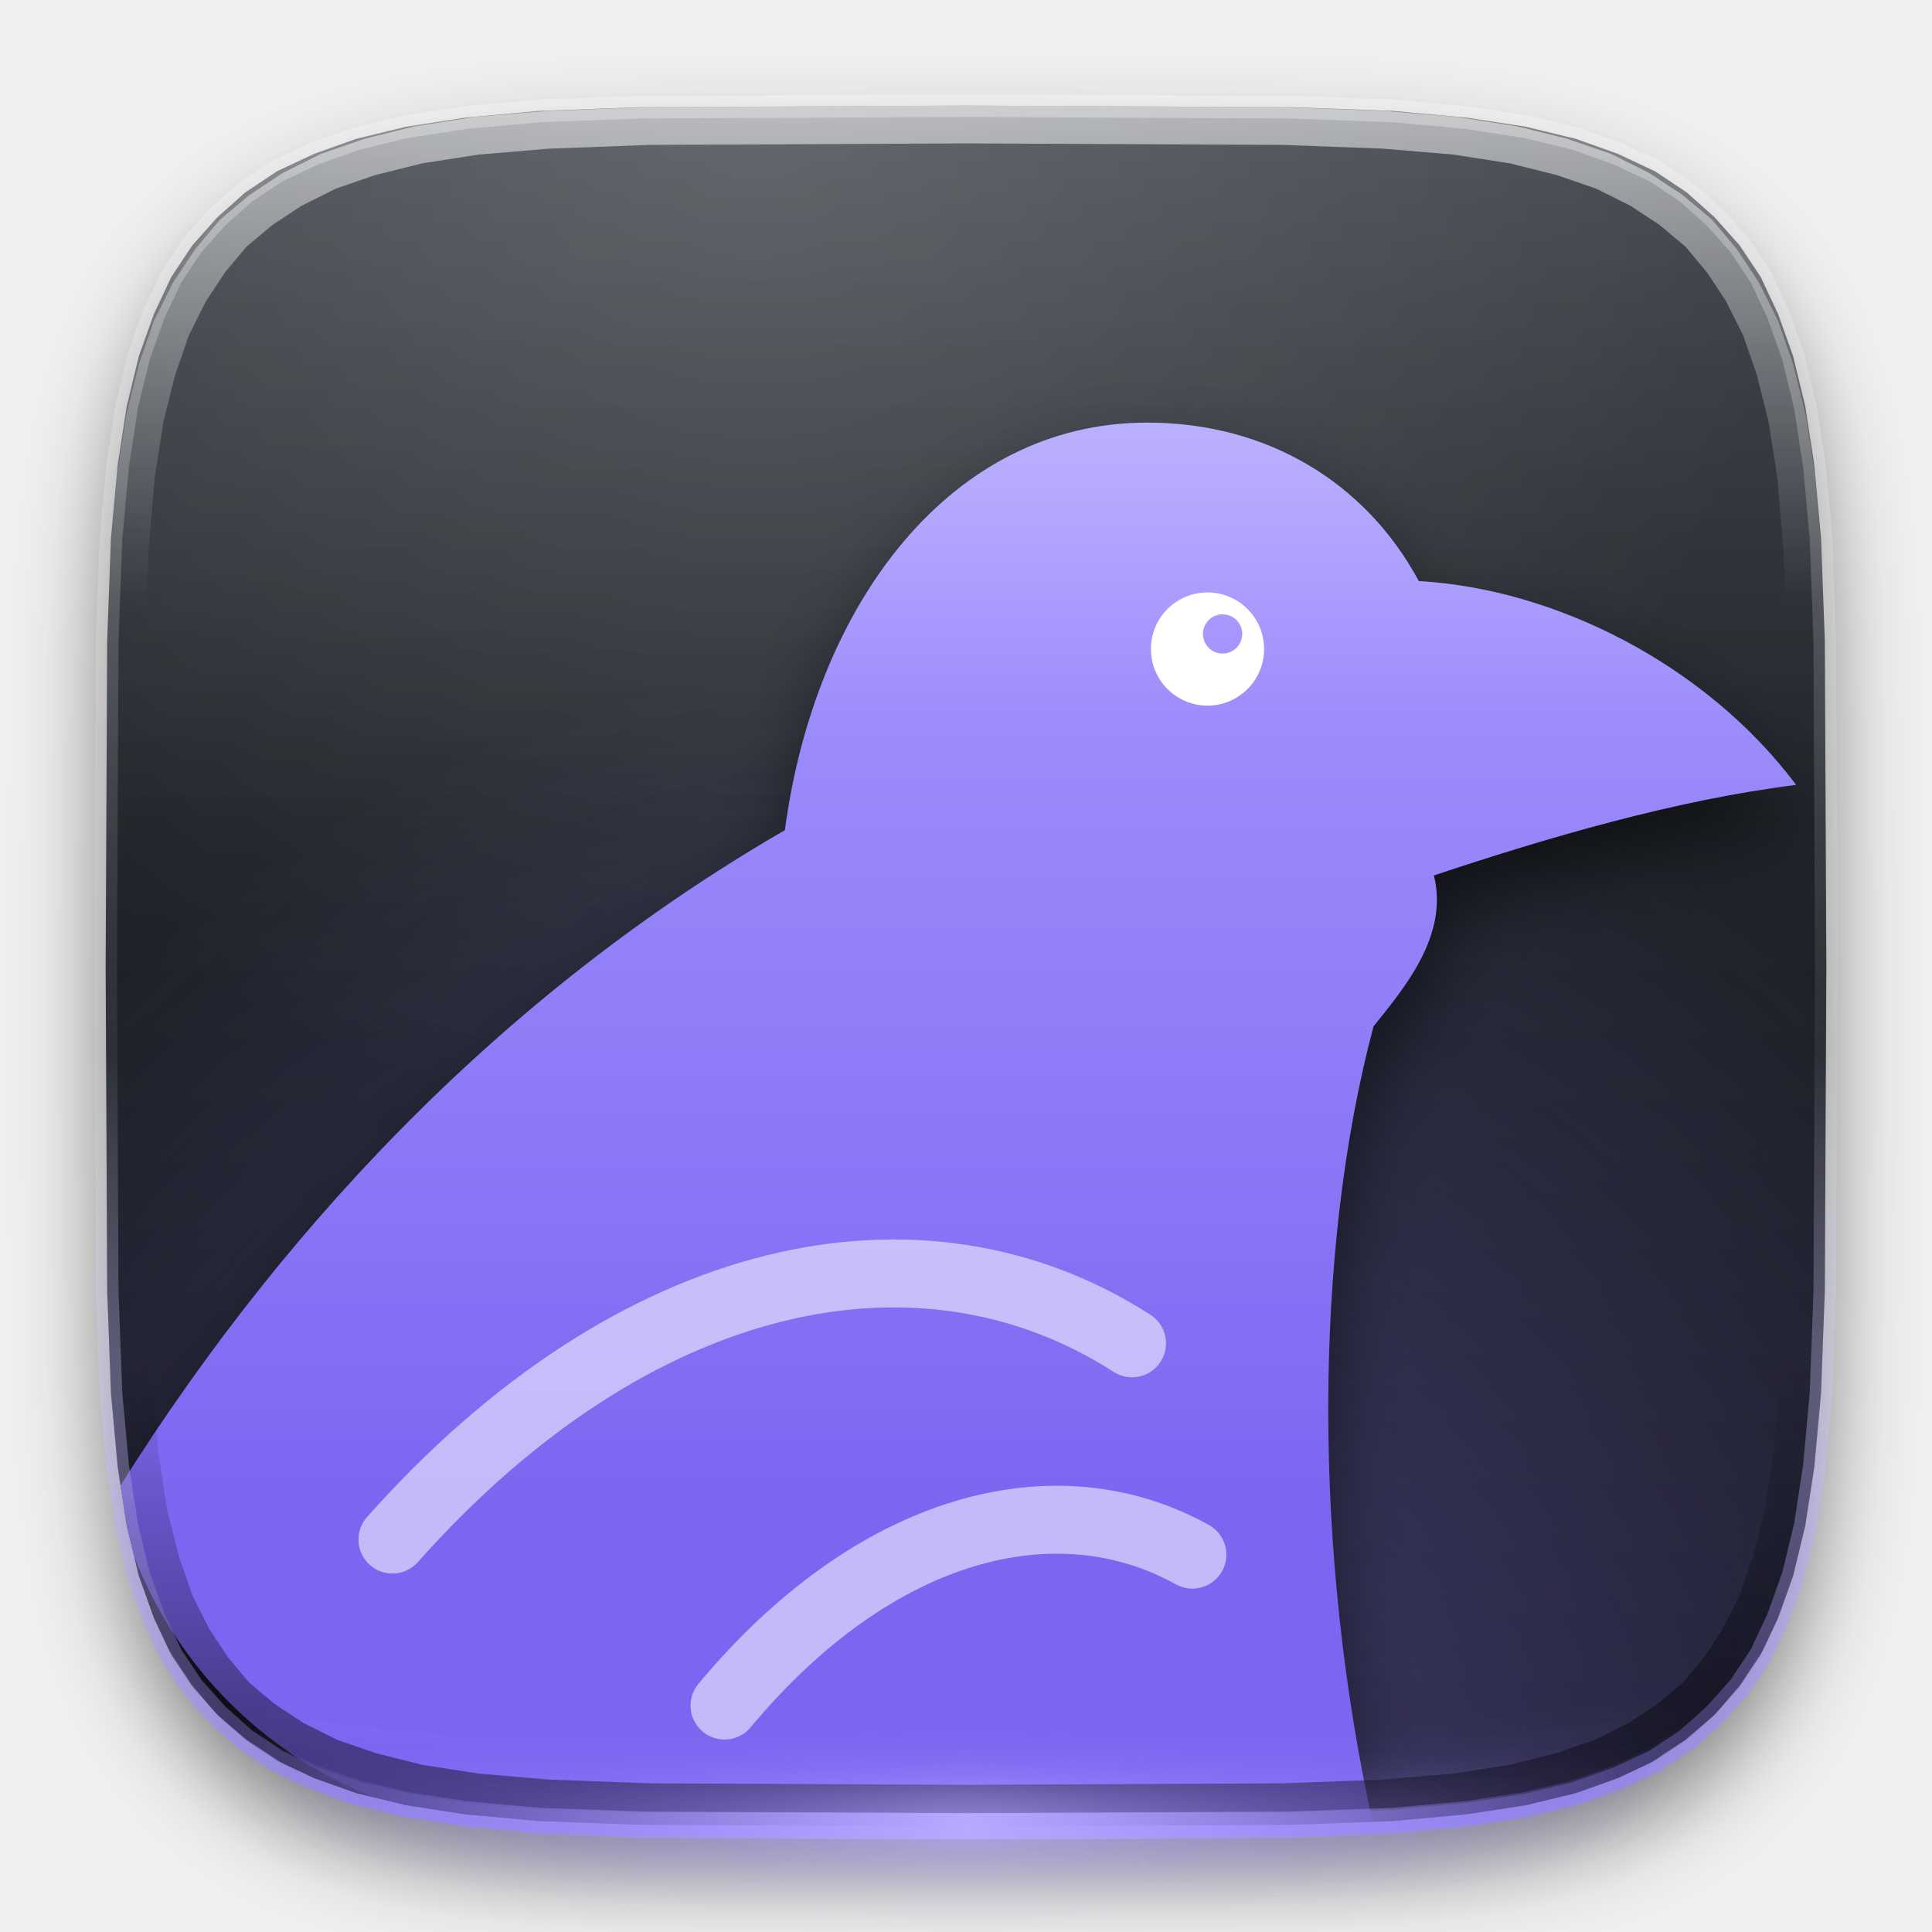
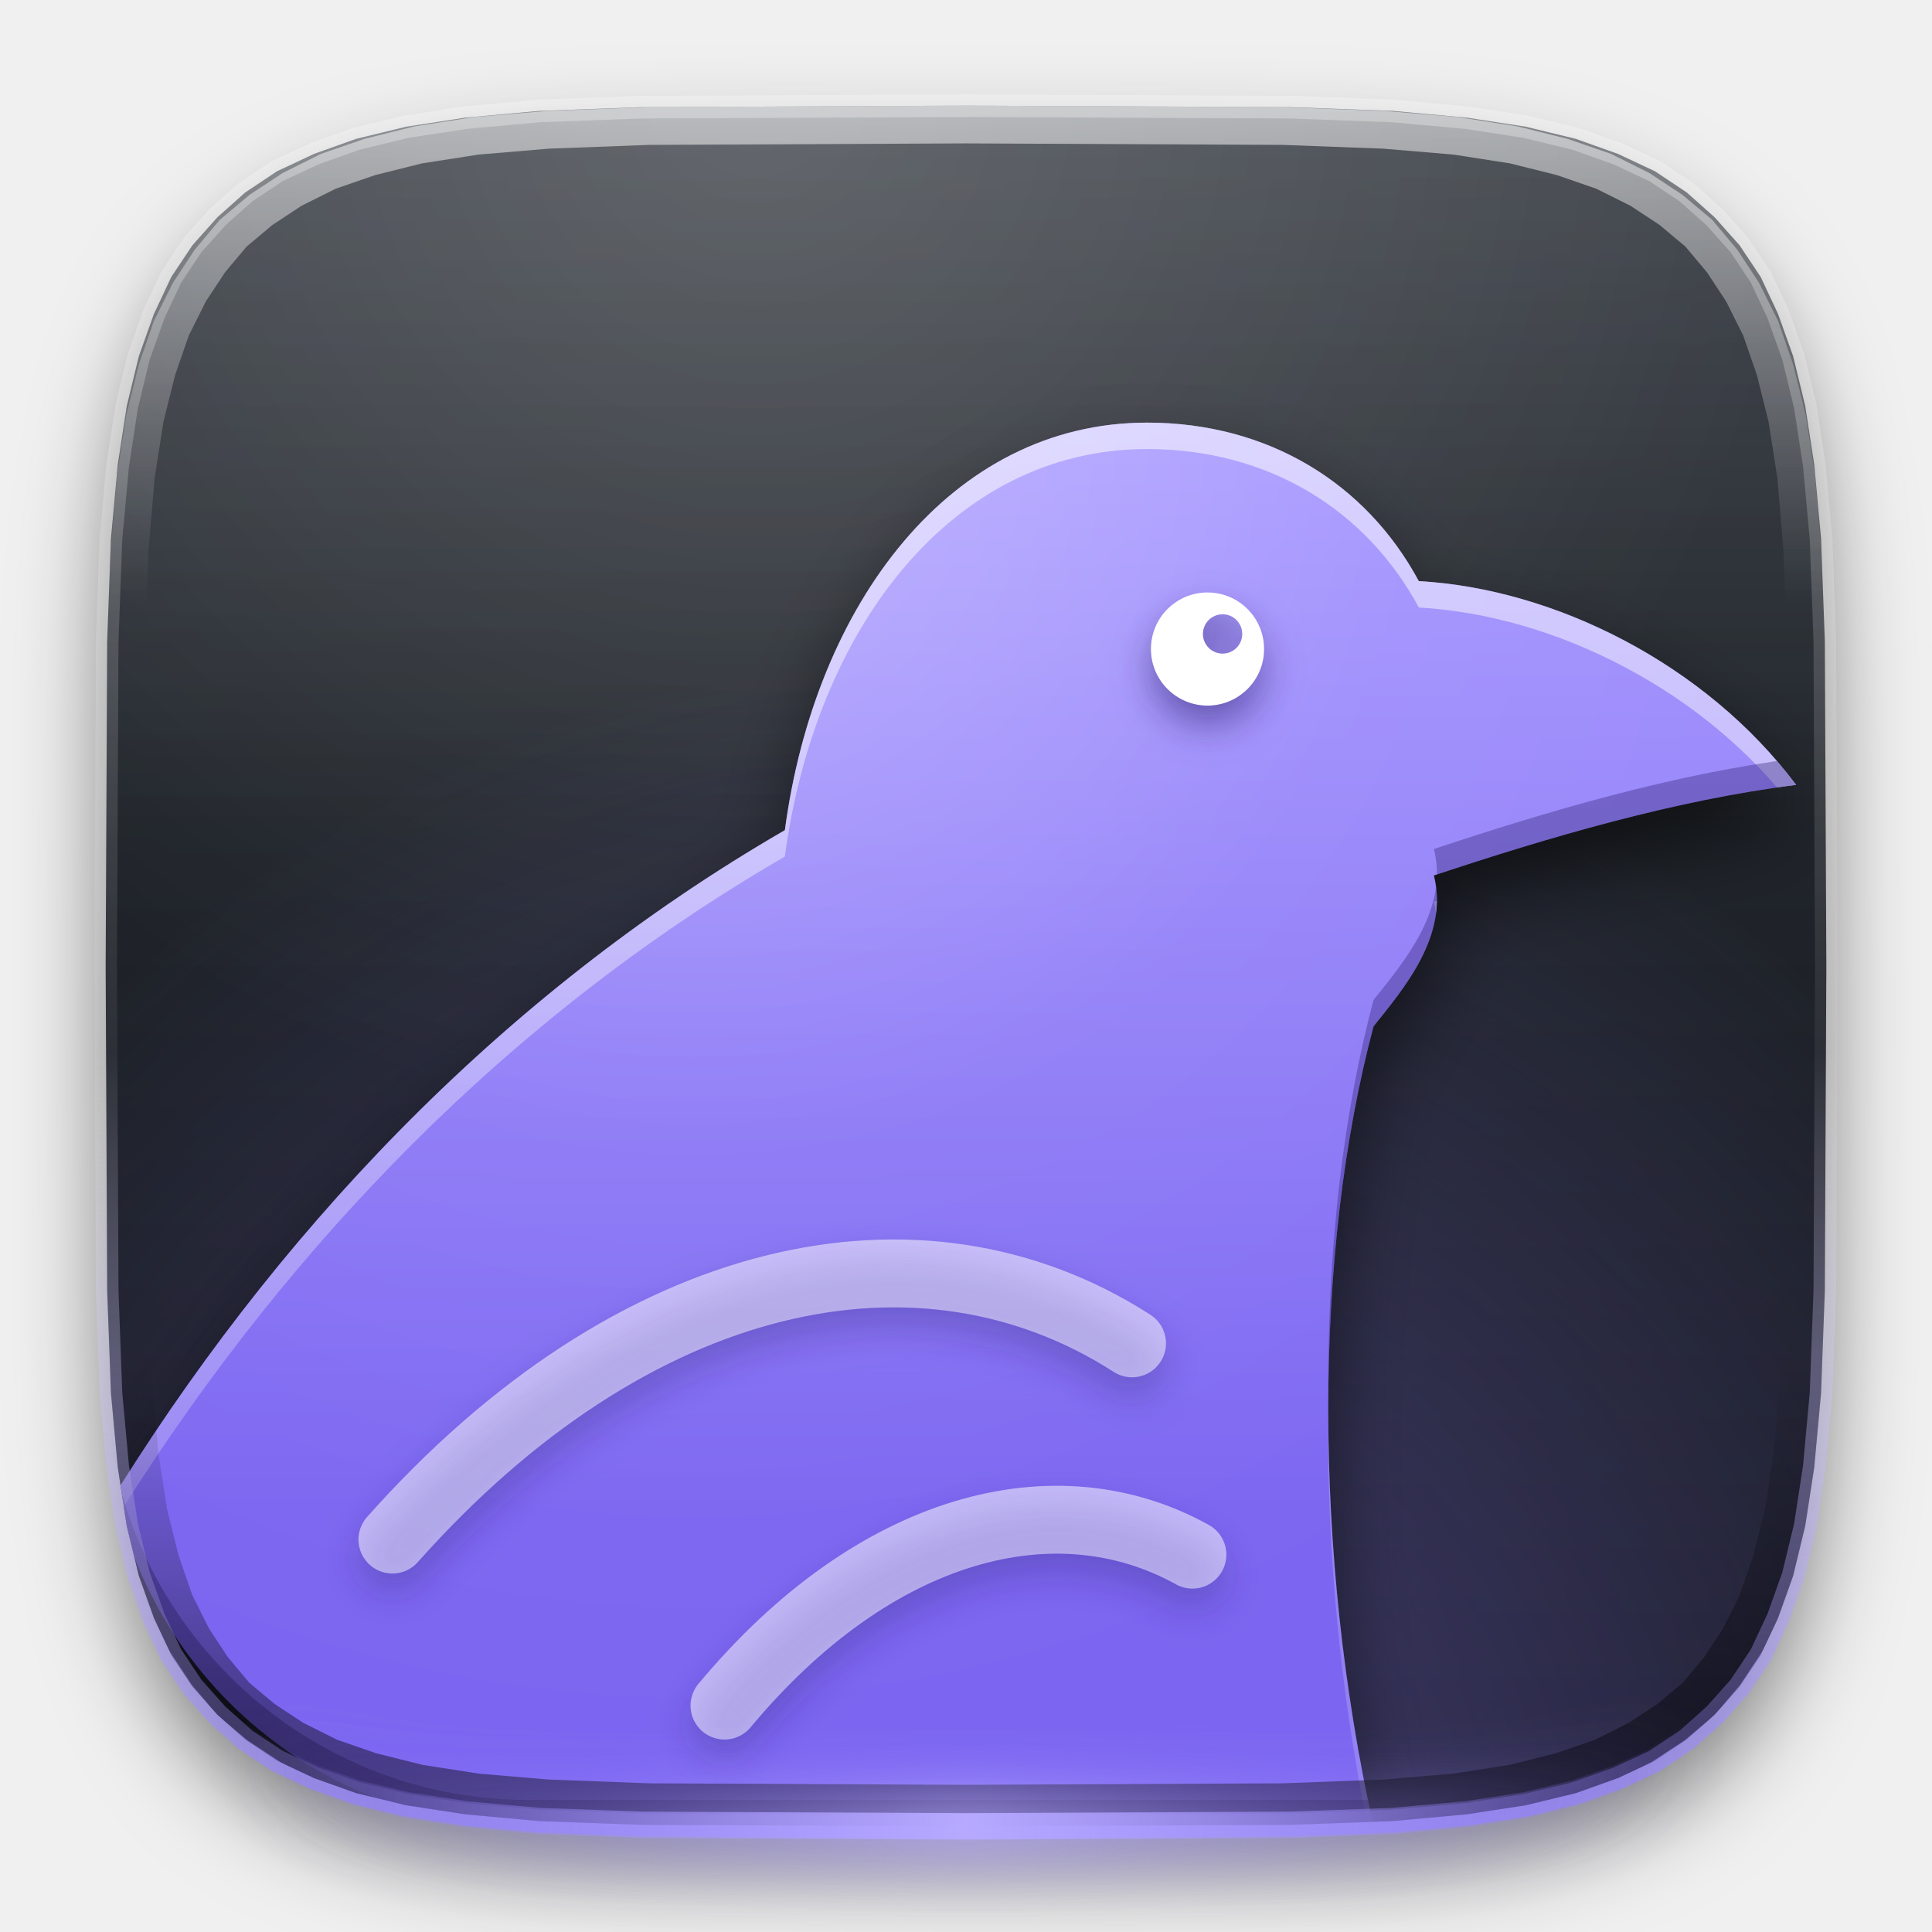
<svg xmlns="http://www.w3.org/2000/svg" viewBox="0 0 256 256" width="256" height="256">
  <defs>
    <linearGradient id="tile" x1="0" y1="0" x2="0" y2="1">
      <stop offset="0" stop-color="#2B3038" />
      <stop offset="1" stop-color="#121519" />
    </linearGradient>
    <radialGradient id="glow" cx=".5" cy="1.04" r=".72">
      <stop offset="0" stop-color="#8E7BFF" stop-opacity=".42" />
      <stop offset="1" stop-color="#8E7BFF" stop-opacity="0" />
    </radialGradient>
    <linearGradient id="sheen" x1="0" y1="0" x2="0" y2="1">
      <stop offset="0" stop-color="#fff" stop-opacity=".14" />
      <stop offset=".42" stop-color="#fff" stop-opacity="0" />
    </linearGradient>
    <radialGradient id="spec" cx=".38" cy="0" r=".6">
      <stop offset="0" stop-color="#fff" stop-opacity=".16" />
      <stop offset="1" stop-color="#fff" stop-opacity="0" />
    </radialGradient>
    <linearGradient id="rim" x1="0" y1="0" x2="0" y2="1">
      <stop offset="0" stop-color="#fff" stop-opacity=".30" />
      <stop offset=".55" stop-color="#fff" stop-opacity=".06" />
      <stop offset="1" stop-color="#8E7BFF" stop-opacity=".75" />
    </linearGradient>
    <linearGradient id="hi" gradientUnits="userSpaceOnUse" x1="0" y1="14" x2="0" y2="80">
      <stop offset="0" stop-color="#fff" stop-opacity=".55" />
      <stop offset="1" stop-color="#fff" stop-opacity="0" />
    </linearGradient>
    <linearGradient id="lo" gradientUnits="userSpaceOnUse" x1="0" y1="180" x2="0" y2="242">
      <stop offset="0" stop-color="#000" stop-opacity="0" />
      <stop offset="1" stop-color="#000" stop-opacity=".55" />
    </linearGradient>
    <filter id="drop" x="-20%" y="-20%" width="140%" height="150%">
      <feGaussianBlur stdDeviation="6" />
      <feOffset dy="6" />
    </filter>
    <clipPath id="inside">
      <path d="M242.0 128.0 L241.8 171.0 L241.3 184.6 L240.4 194.4 L239.2 202.2 L237.6 208.8 L235.6 214.4 L233.3 219.3 L230.5 223.5 L227.2 227.2 L223.5 230.5 L219.3 233.3 L214.4 235.6 L208.8 237.6 L202.2 239.2 L194.4 240.4 L184.6 241.3 L171.0 241.8 L128.0 242.0 L85.0 241.8 L71.4 241.3 L61.6 240.4 L53.8 239.2 L47.2 237.6 L41.6 235.6 L36.7 233.3 L32.5 230.5 L28.8 227.2 L25.5 223.5 L22.7 219.3 L20.4 214.4 L18.4 208.8 L16.8 202.2 L15.6 194.4 L14.7 184.6 L14.2 171.0 L14.0 128.0 L14.2 85.0 L14.7 71.4 L15.6 61.6 L16.8 53.8 L18.4 47.2 L20.4 41.6 L22.7 36.7 L25.5 32.5 L28.8 28.8 L32.5 25.5 L36.7 22.7 L41.6 20.4 L47.2 18.4 L53.8 16.8 L61.6 15.6 L71.4 14.7 L85.0 14.2 L128.0 14.0 L171.0 14.2 L184.6 14.7 L194.4 15.6 L202.2 16.8 L208.8 18.4 L214.4 20.4 L219.3 22.7 L223.5 25.5 L227.2 28.8 L230.5 32.5 L233.3 36.7 L235.6 41.6 L237.6 47.2 L239.2 53.8 L240.4 61.6 L241.3 71.4 L241.8 85.0Z" />
    </clipPath>
    <linearGradient id="ink" x1="0" y1="0" x2="0" y2="1">
      <stop offset="0" stop-color="#D9D2FF" />
      <stop offset="1" stop-color="#7B61FF" />
    </linearGradient>
    <filter id="halo" x="-30%" y="-30%" width="160%" height="160%">
      <feGaussianBlur stdDeviation="9" />
    </filter>
    <filter id="soft" x="-40%" y="-40%" width="180%" height="180%">
      <feGaussianBlur stdDeviation="4" />
    </filter>
    <mask id="shape" maskUnits="userSpaceOnUse" x="0" y="0" width="256" height="256">
      <path fill="#fff" d="M14 200 C36 164 66 132 104 110 C108 80 126 56 152 56 C168 56 181 64 188 77 C206 78 226 88 238 104 C222 106 205 111 190 116 C192 124 186 131 182 136 C174 166 174 206 182 242 H70 A56 56 0 0 1 14 186 Z" />
      <path fill="none" stroke="#000" stroke-width="9" stroke-linecap="round" opacity=".55" d="M52 204 C84 168 122 160 150 178" />
      <path fill="none" stroke="#000" stroke-width="9" stroke-linecap="round" opacity=".55" d="M96 226 C116 202 140 196 158 206" />
      <circle fill="#000" cx="160" cy="86" r="7.5" />
      <circle fill="#fff" cx="162" cy="84" r="2.6" />
    </mask>
    <linearGradient id="gloss" gradientUnits="userSpaceOnUse" x1="0" y1="56" x2="0" y2="200">
      <stop offset="0" stop-color="#fff" stop-opacity=".62" />
      <stop offset=".42" stop-color="#fff" stop-opacity=".08" />
      <stop offset=".43" stop-color="#fff" stop-opacity="0" />
      <stop offset="1" stop-color="#fff" stop-opacity="0" />
    </linearGradient>
    <linearGradient id="foot" gradientUnits="userSpaceOnUse" x1="0" y1="120" x2="0" y2="206">
      <stop offset="0" stop-color="#000" stop-opacity="0" />
      <stop offset="1" stop-color="#000" stop-opacity=".28" />
    </linearGradient>
    <linearGradient id="ring" gradientUnits="userSpaceOnUse" x1="14" y1="0" x2="242" y2="0">
      <stop offset=".08" stop-color="#8E7BFF" stop-opacity="0" />
      <stop offset=".5" stop-color="#B6A9FF" />
      <stop offset=".92" stop-color="#8E7BFF" stop-opacity="0" />
    </linearGradient>
    <clipPath id="low">
      <rect x="0" y="196" width="256" height="60" />
    </clipPath>
  </defs>
  <path d="M242.0 128.0 L241.8 171.0 L241.3 184.6 L240.4 194.4 L239.2 202.2 L237.6 208.8 L235.6 214.4 L233.3 219.3 L230.5 223.5 L227.2 227.2 L223.5 230.5 L219.3 233.3 L214.4 235.6 L208.8 237.6 L202.2 239.2 L194.4 240.4 L184.6 241.3 L171.0 241.8 L128.0 242.0 L85.0 241.8 L71.4 241.3 L61.6 240.4 L53.8 239.2 L47.2 237.6 L41.6 235.6 L36.7 233.3 L32.5 230.5 L28.8 227.2 L25.5 223.5 L22.7 219.3 L20.4 214.4 L18.4 208.8 L16.8 202.2 L15.6 194.4 L14.7 184.6 L14.2 171.0 L14.0 128.0 L14.2 85.0 L14.7 71.4 L15.6 61.6 L16.8 53.8 L18.4 47.2 L20.4 41.6 L22.7 36.7 L25.5 32.5 L28.8 28.8 L32.5 25.5 L36.7 22.7 L41.6 20.4 L47.2 18.4 L53.8 16.8 L61.6 15.6 L71.4 14.7 L85.0 14.2 L128.0 14.0 L171.0 14.2 L184.6 14.7 L194.4 15.6 L202.2 16.8 L208.8 18.4 L214.4 20.4 L219.3 22.7 L223.5 25.5 L227.2 28.8 L230.5 32.5 L233.3 36.7 L235.6 41.6 L237.6 47.2 L239.2 53.8 L240.4 61.6 L241.3 71.4 L241.8 85.0Z" fill="#000" opacity=".5" filter="url(#drop)" />
  <path d="M242.0 128.0 L241.8 171.0 L241.3 184.6 L240.4 194.4 L239.2 202.2 L237.6 208.8 L235.6 214.4 L233.3 219.3 L230.5 223.5 L227.2 227.2 L223.5 230.5 L219.3 233.3 L214.4 235.6 L208.8 237.6 L202.2 239.2 L194.4 240.4 L184.6 241.3 L171.0 241.8 L128.0 242.0 L85.0 241.8 L71.4 241.3 L61.6 240.4 L53.8 239.2 L47.2 237.6 L41.6 235.6 L36.7 233.3 L32.5 230.5 L28.8 227.2 L25.5 223.5 L22.7 219.3 L20.4 214.4 L18.4 208.8 L16.8 202.2 L15.6 194.4 L14.7 184.6 L14.2 171.0 L14.0 128.0 L14.2 85.0 L14.7 71.4 L15.6 61.6 L16.8 53.8 L18.4 47.2 L20.4 41.6 L22.7 36.7 L25.5 32.5 L28.8 28.8 L32.5 25.5 L36.7 22.7 L41.6 20.4 L47.2 18.4 L53.8 16.8 L61.6 15.6 L71.4 14.7 L85.0 14.2 L128.0 14.0 L171.0 14.2 L184.6 14.7 L194.4 15.6 L202.2 16.8 L208.8 18.4 L214.4 20.4 L219.3 22.7 L223.5 25.5 L227.2 28.8 L230.5 32.5 L233.3 36.7 L235.6 41.6 L237.6 47.2 L239.2 53.8 L240.4 61.6 L241.3 71.4 L241.8 85.0Z" fill="url(#tile)" />
  <path d="M242.0 128.0 L241.8 171.0 L241.3 184.6 L240.4 194.4 L239.2 202.2 L237.6 208.8 L235.6 214.4 L233.3 219.3 L230.5 223.5 L227.2 227.2 L223.5 230.5 L219.3 233.3 L214.4 235.6 L208.8 237.6 L202.2 239.2 L194.4 240.4 L184.6 241.3 L171.0 241.8 L128.0 242.0 L85.0 241.8 L71.4 241.3 L61.6 240.4 L53.8 239.2 L47.2 237.6 L41.6 235.6 L36.7 233.3 L32.5 230.5 L28.8 227.2 L25.5 223.5 L22.7 219.3 L20.4 214.4 L18.4 208.8 L16.8 202.2 L15.6 194.4 L14.7 184.6 L14.2 171.0 L14.0 128.0 L14.2 85.0 L14.7 71.4 L15.6 61.6 L16.8 53.8 L18.4 47.2 L20.4 41.6 L22.7 36.7 L25.5 32.5 L28.8 28.8 L32.5 25.5 L36.7 22.7 L41.6 20.4 L47.2 18.4 L53.8 16.8 L61.6 15.6 L71.4 14.7 L85.0 14.2 L128.0 14.0 L171.0 14.2 L184.6 14.7 L194.4 15.6 L202.2 16.8 L208.8 18.4 L214.4 20.4 L219.3 22.7 L223.5 25.5 L227.2 28.8 L230.5 32.5 L233.3 36.7 L235.6 41.6 L237.6 47.2 L239.2 53.8 L240.4 61.6 L241.3 71.4 L241.8 85.0Z" fill="url(#spec)" />
  <path d="M242.0 128.0 L241.8 171.0 L241.3 184.6 L240.4 194.4 L239.2 202.2 L237.6 208.8 L235.6 214.4 L233.3 219.3 L230.5 223.5 L227.2 227.2 L223.5 230.5 L219.3 233.3 L214.4 235.6 L208.8 237.6 L202.2 239.2 L194.4 240.4 L184.6 241.3 L171.0 241.8 L128.0 242.0 L85.0 241.8 L71.4 241.3 L61.6 240.4 L53.8 239.2 L47.2 237.6 L41.6 235.6 L36.7 233.3 L32.5 230.5 L28.8 227.2 L25.5 223.5 L22.7 219.3 L20.4 214.4 L18.4 208.8 L16.8 202.2 L15.6 194.4 L14.7 184.6 L14.2 171.0 L14.0 128.0 L14.2 85.0 L14.7 71.4 L15.6 61.6 L16.8 53.8 L18.4 47.2 L20.4 41.6 L22.7 36.7 L25.5 32.5 L28.8 28.8 L32.5 25.5 L36.7 22.7 L41.6 20.4 L47.2 18.4 L53.8 16.8 L61.6 15.6 L71.4 14.7 L85.0 14.2 L128.0 14.0 L171.0 14.2 L184.6 14.7 L194.4 15.6 L202.2 16.8 L208.8 18.4 L214.4 20.4 L219.3 22.7 L223.5 25.5 L227.2 28.8 L230.5 32.5 L233.3 36.7 L235.6 41.6 L237.6 47.2 L239.2 53.8 L240.4 61.6 L241.3 71.4 L241.8 85.0Z" fill="url(#glow)" />
  <path d="M242.0 128.0 L241.8 171.0 L241.3 184.6 L240.4 194.4 L239.2 202.2 L237.6 208.8 L235.6 214.4 L233.3 219.3 L230.5 223.5 L227.2 227.2 L223.5 230.5 L219.3 233.3 L214.4 235.6 L208.8 237.6 L202.2 239.2 L194.4 240.4 L184.6 241.3 L171.0 241.8 L128.0 242.0 L85.0 241.8 L71.4 241.3 L61.6 240.4 L53.8 239.2 L47.2 237.6 L41.6 235.6 L36.7 233.3 L32.5 230.5 L28.8 227.2 L25.5 223.5 L22.7 219.3 L20.4 214.4 L18.4 208.8 L16.8 202.2 L15.6 194.4 L14.7 184.6 L14.2 171.0 L14.0 128.0 L14.2 85.0 L14.7 71.4 L15.6 61.6 L16.8 53.8 L18.4 47.2 L20.4 41.6 L22.7 36.7 L25.5 32.5 L28.8 28.8 L32.5 25.5 L36.7 22.7 L41.6 20.4 L47.2 18.4 L53.8 16.8 L61.6 15.6 L71.4 14.7 L85.0 14.2 L128.0 14.0 L171.0 14.2 L184.6 14.7 L194.4 15.6 L202.2 16.8 L208.8 18.4 L214.4 20.4 L219.3 22.7 L223.5 25.5 L227.2 28.8 L230.5 32.5 L233.3 36.7 L235.6 41.6 L237.6 47.2 L239.2 53.8 L240.4 61.6 L241.3 71.4 L241.8 85.0Z" fill="url(#sheen)" />
  <g clip-path="url(#inside)">
    <defs>
      <linearGradient id="solid" gradientUnits="userSpaceOnUse" x1="0" y1="60" x2="0" y2="200">
        <stop offset="0" stop-color="#A798FF" />
        <stop offset="1" stop-color="#7C66F1" />
      </linearGradient>
      <linearGradient id="paper" gradientUnits="userSpaceOnUse" x1="0" y1="60" x2="0" y2="200">
        <stop offset="0" stop-color="#FFFFFF" />
        <stop offset="1" stop-color="#DADDE3" />
      </linearGradient>
      <filter id="under" x="-30%" y="-30%" width="160%" height="170%">
        <feGaussianBlur stdDeviation="5" />
        <feOffset dy="5" />
      </filter>
-       <linearGradient id="edge" gradientUnits="userSpaceOnUse" x1="0" y1="56" x2="0" y2="96">
-         <stop offset="0" stop-color="#fff" stop-opacity=".45" />
+       <filter id="lift" x="-20%" y="-20%" width="140%" height="140%">
+         <feGaussianBlur stdDeviation="2.4" />
+         <feOffset dy="2.6" />
+       </filter>
+       <radialGradient id="light" gradientUnits="userSpaceOnUse" cx="92" cy="58" r="170">
+         <stop offset="0" stop-color="#fff" stop-opacity=".30" />
+         <stop offset=".55" stop-color="#fff" stop-opacity=".05" />
        <stop offset="1" stop-color="#fff" stop-opacity="0" />
+       </radialGradient>
+       <linearGradient id="toplit" gradientUnits="userSpaceOnUse" x1="0" y1="40" x2="0" y2="216">
+         <stop offset="0" stop-color="#fff" stop-opacity=".85" />
+         <stop offset="1" stop-color="#fff" stop-opacity=".25" />
      </linearGradient>
+       <mask id="every" maskUnits="userSpaceOnUse" x="0" y="0" width="256" height="256">
+         <path fill="#fff" d="M14 200 C36 164 66 132 104 110 C108 80 126 56 152 56 C168 56 181 64 188 77 C206 78 226 88 238 104 C222 106 205 111 190 116 C192 124 186 131 182 136 C174 166 174 206 182 242 H70 A56 56 0 0 1 14 186 Z" />
+         <path fill="none" stroke="#fff" stroke-width="9" stroke-linecap="round" opacity=".55" d="M52 204 C84 168 122 160 150 178" />
+         <path fill="none" stroke="#fff" stroke-width="9" stroke-linecap="round" opacity=".55" d="M96 226 C116 202 140 196 158 206" />
+         <circle fill="#fff" cx="160" cy="86" r="7.5" />
+         <circle fill="#fff" cx="162" cy="84" r="2.6" />
+       </mask>
+       <mask id="body" maskUnits="userSpaceOnUse" x="0" y="0" width="256" height="256">
+         <path fill="#fff" d="M14 200 C36 164 66 132 104 110 C108 80 126 56 152 56 C168 56 181 64 188 77 C206 78 226 88 238 104 C222 106 205 111 190 116 C192 124 186 131 182 136 C174 166 174 206 182 242 H70 A56 56 0 0 1 14 186 Z" />
+         <path fill="none" stroke="#000" stroke-width="9" stroke-linecap="round" opacity=".55" d="M52 204 C84 168 122 160 150 178" />
+         <path fill="none" stroke="#000" stroke-width="9" stroke-linecap="round" opacity=".55" d="M96 226 C116 202 140 196 158 206" />
+         <circle fill="#000" cx="160" cy="86" r="7.5" />
+         <circle fill="#fff" cx="162" cy="84" r="2.6" />
+       </mask>
+       <mask id="detail" maskUnits="userSpaceOnUse" x="0" y="0" width="256" height="256">
+         <path fill="#000" d="M14 200 C36 164 66 132 104 110 C108 80 126 56 152 56 C168 56 181 64 188 77 C206 78 226 88 238 104 C222 106 205 111 190 116 C192 124 186 131 182 136 C174 166 174 206 182 242 H70 A56 56 0 0 1 14 186 Z" />
+         <path fill="none" stroke="#fff" stroke-width="9" stroke-linecap="round" opacity=".55" d="M52 204 C84 168 122 160 150 178" />
+         <path fill="none" stroke="#fff" stroke-width="9" stroke-linecap="round" opacity=".55" d="M96 226 C116 202 140 196 158 206" />
+         <circle fill="#fff" cx="160" cy="86" r="7.5" />
+         <circle fill="#000" cx="162" cy="84" r="2.6" />
+       </mask>
+       <mask id="top" maskUnits="userSpaceOnUse" x="0" y="0" width="256" height="256">
+         <path fill="#fff" d="M14 200 C36 164 66 132 104 110 C108 80 126 56 152 56 C168 56 181 64 188 77 C206 78 226 88 238 104 C222 106 205 111 190 116 C192 124 186 131 182 136 C174 166 174 206 182 242 H70 A56 56 0 0 1 14 186 Z" />
+         <path fill="none" stroke="#fff" stroke-width="9" stroke-linecap="round" opacity=".55" d="M52 204 C84 168 122 160 150 178" />
+         <path fill="none" stroke="#fff" stroke-width="9" stroke-linecap="round" opacity=".55" d="M96 226 C116 202 140 196 158 206" />
+         <circle fill="#fff" cx="160" cy="86" r="7.5" />
+         <circle fill="#fff" cx="162" cy="84" r="2.6" />
+         <g transform="translate(0 3.5)">
+           <path fill="#000" d="M14 200 C36 164 66 132 104 110 C108 80 126 56 152 56 C168 56 181 64 188 77 C206 78 226 88 238 104 C222 106 205 111 190 116 C192 124 186 131 182 136 C174 166 174 206 182 242 H70 A56 56 0 0 1 14 186 Z" />
+           <path fill="none" stroke="#000" stroke-width="9" stroke-linecap="round" opacity=".55" d="M52 204 C84 168 122 160 150 178" />
+           <path fill="none" stroke="#000" stroke-width="9" stroke-linecap="round" opacity=".55" d="M96 226 C116 202 140 196 158 206" />
+           <circle fill="#000" cx="160" cy="86" r="7.5" />
+           <circle fill="#000" cx="162" cy="84" r="2.6" />
+         </g>
+       </mask>
+       <mask id="base" maskUnits="userSpaceOnUse" x="0" y="0" width="256" height="256">
+         <path fill="#fff" d="M14 200 C36 164 66 132 104 110 C108 80 126 56 152 56 C168 56 181 64 188 77 C206 78 226 88 238 104 C222 106 205 111 190 116 C192 124 186 131 182 136 C174 166 174 206 182 242 H70 A56 56 0 0 1 14 186 Z" />
+         <path fill="none" stroke="#fff" stroke-width="9" stroke-linecap="round" opacity=".55" d="M52 204 C84 168 122 160 150 178" />
+         <path fill="none" stroke="#fff" stroke-width="9" stroke-linecap="round" opacity=".55" d="M96 226 C116 202 140 196 158 206" />
+         <circle fill="#fff" cx="160" cy="86" r="7.5" />
+         <circle fill="#fff" cx="162" cy="84" r="2.6" />
+         <g transform="translate(0 -3.5)">
+           <path fill="#000" d="M14 200 C36 164 66 132 104 110 C108 80 126 56 152 56 C168 56 181 64 188 77 C206 78 226 88 238 104 C222 106 205 111 190 116 C192 124 186 131 182 136 C174 166 174 206 182 242 H70 A56 56 0 0 1 14 186 Z" />
+           <path fill="none" stroke="#000" stroke-width="9" stroke-linecap="round" opacity=".55" d="M52 204 C84 168 122 160 150 178" />
+           <path fill="none" stroke="#000" stroke-width="9" stroke-linecap="round" opacity=".55" d="M96 226 C116 202 140 196 158 206" />
+           <circle fill="#000" cx="160" cy="86" r="7.5" />
+           <circle fill="#000" cx="162" cy="84" r="2.6" />
+         </g>
+       </mask>
    </defs>
    <g opacity=".55" filter="url(#under)">
      <path fill="#000" d="M14 200 C36 164 66 132 104 110 C108 80 126 56 152 56 C168 56 181 64 188 77 C206 78 226 88 238 104 C222 106 205 111 190 116 C192 124 186 131 182 136 C174 166 174 206 182 242 H70 A56 56 0 0 1 14 186 Z" />
      <path fill="none" stroke="#000" stroke-width="9" stroke-linecap="round" opacity=".55" d="M52 204 C84 168 122 160 150 178" />
      <path fill="none" stroke="#000" stroke-width="9" stroke-linecap="round" opacity=".55" d="M96 226 C116 202 140 196 158 206" />
      <circle fill="#000" cx="160" cy="86" r="7.5" />
      <circle fill="#000" cx="162" cy="84" r="2.6" />
    </g>
    <path fill="url(#solid)" d="M14 200 C36 164 66 132 104 110 C108 80 126 56 152 56 C168 56 181 64 188 77 C206 78 226 88 238 104 C222 106 205 111 190 116 C192 124 186 131 182 136 C174 166 174 206 182 242 H70 A56 56 0 0 1 14 186 Z" />
    <path fill="none" stroke="#FFFFFF" stroke-width="9" stroke-linecap="round" opacity=".55" d="M52 204 C84 168 122 160 150 178" />
    <path fill="none" stroke="#FFFFFF" stroke-width="9" stroke-linecap="round" opacity=".55" d="M96 226 C116 202 140 196 158 206" />
    <circle fill="#FFFFFF" cx="160" cy="86" r="7.5" />
    <circle fill="url(#solid)" cx="162" cy="84" r="2.6" />
-     <rect width="256" height="256" fill="url(#edge)" mask="url(#shape)" opacity=".5" />
+     <rect width="256" height="256" fill="url(#light)" mask="url(#body)" />
+     <g mask="url(#body)">
+       <g filter="url(#lift)" opacity=".55">
+         <rect width="256" height="256" fill="#322376" mask="url(#detail)" />
+       </g>
+     </g>
+     <rect width="256" height="256" fill="url(#toplit)" mask="url(#top)" opacity=".7" />
+     <rect width="256" height="256" fill="#322376" mask="url(#base)" opacity=".38" />
  </g>
  <path d="M242.0 128.0 L241.8 171.0 L241.3 184.6 L240.4 194.4 L239.2 202.2 L237.6 208.8 L235.6 214.4 L233.3 219.3 L230.5 223.5 L227.2 227.2 L223.5 230.5 L219.3 233.3 L214.4 235.6 L208.8 237.6 L202.2 239.2 L194.4 240.4 L184.6 241.3 L171.0 241.8 L128.0 242.0 L85.0 241.8 L71.4 241.3 L61.6 240.4 L53.8 239.2 L47.2 237.6 L41.6 235.6 L36.7 233.3 L32.5 230.5 L28.8 227.2 L25.5 223.5 L22.7 219.3 L20.4 214.4 L18.4 208.8 L16.8 202.2 L15.6 194.4 L14.7 184.6 L14.2 171.0 L14.0 128.0 L14.2 85.0 L14.7 71.4 L15.6 61.6 L16.8 53.8 L18.4 47.2 L20.4 41.6 L22.7 36.7 L25.5 32.5 L28.8 28.8 L32.5 25.5 L36.7 22.7 L41.6 20.4 L47.2 18.4 L53.8 16.8 L61.6 15.6 L71.4 14.7 L85.0 14.2 L128.0 14.0 L171.0 14.2 L184.6 14.7 L194.4 15.6 L202.2 16.8 L208.8 18.4 L214.4 20.4 L219.3 22.7 L223.5 25.5 L227.2 28.8 L230.5 32.5 L233.3 36.7 L235.6 41.6 L237.6 47.2 L239.2 53.8 L240.4 61.6 L241.3 71.4 L241.8 85.0Z" fill="none" stroke="url(#rim)" stroke-width="3" />
  <g clip-path="url(#inside)">
    <path d="M239.5 128.0 L239.3 170.0 L238.8 183.4 L238.0 192.9 L236.8 200.6 L235.2 207.0 L233.3 212.5 L230.9 217.3 L228.2 221.4 L225.1 225.1 L221.4 228.2 L217.3 230.9 L212.5 233.3 L207.0 235.2 L200.6 236.8 L192.9 238.0 L183.4 238.8 L170.0 239.3 L128.0 239.5 L86.0 239.3 L72.6 238.8 L63.1 238.0 L55.4 236.8 L49.0 235.2 L43.5 233.3 L38.7 230.9 L34.6 228.2 L30.9 225.1 L27.8 221.4 L25.1 217.3 L22.7 212.5 L20.8 207.0 L19.2 200.6 L18.0 192.9 L17.2 183.4 L16.7 170.0 L16.5 128.0 L16.7 86.0 L17.2 72.6 L18.0 63.1 L19.2 55.4 L20.8 49.0 L22.7 43.5 L25.1 38.7 L27.8 34.6 L30.9 30.9 L34.6 27.8 L38.7 25.1 L43.5 22.7 L49.0 20.8 L55.4 19.2 L63.1 18.0 L72.6 17.2 L86.0 16.7 L128.0 16.5 L170.0 16.7 L183.4 17.2 L192.9 18.0 L200.6 19.2 L207.0 20.8 L212.5 22.7 L217.3 25.1 L221.4 27.8 L225.1 30.9 L228.2 34.6 L230.9 38.7 L233.3 43.5 L235.2 49.0 L236.8 55.4 L238.0 63.1 L238.8 72.6 L239.3 86.0Z" fill="none" stroke="url(#hi)" stroke-width="5" />
    <path d="M239.5 128.0 L239.3 170.0 L238.8 183.4 L238.0 192.9 L236.8 200.6 L235.2 207.0 L233.3 212.5 L230.9 217.3 L228.2 221.4 L225.1 225.1 L221.4 228.2 L217.3 230.9 L212.5 233.3 L207.0 235.2 L200.6 236.8 L192.9 238.0 L183.4 238.8 L170.0 239.3 L128.0 239.5 L86.0 239.3 L72.6 238.8 L63.1 238.0 L55.4 236.8 L49.0 235.2 L43.5 233.3 L38.7 230.9 L34.6 228.2 L30.9 225.1 L27.8 221.4 L25.1 217.3 L22.7 212.5 L20.8 207.0 L19.2 200.6 L18.0 192.9 L17.2 183.4 L16.7 170.0 L16.5 128.0 L16.7 86.0 L17.2 72.6 L18.0 63.1 L19.2 55.4 L20.8 49.0 L22.7 43.5 L25.1 38.7 L27.8 34.6 L30.9 30.9 L34.6 27.8 L38.7 25.1 L43.5 22.7 L49.0 20.8 L55.4 19.2 L63.1 18.0 L72.6 17.2 L86.0 16.7 L128.0 16.5 L170.0 16.7 L183.4 17.2 L192.9 18.0 L200.6 19.2 L207.0 20.8 L212.5 22.7 L217.3 25.1 L221.4 27.8 L225.1 30.9 L228.2 34.6 L230.9 38.7 L233.3 43.5 L235.2 49.0 L236.8 55.4 L238.0 63.1 L238.8 72.6 L239.3 86.0Z" fill="none" stroke="url(#lo)" stroke-width="6" />
  </g>
  <g clip-path="url(#low)">
    <path d="M242.0 128.0 L241.8 171.0 L241.3 184.6 L240.4 194.4 L239.2 202.2 L237.6 208.8 L235.6 214.4 L233.3 219.3 L230.5 223.5 L227.2 227.2 L223.5 230.5 L219.3 233.3 L214.4 235.6 L208.8 237.6 L202.2 239.2 L194.4 240.4 L184.6 241.3 L171.0 241.8 L128.0 242.0 L85.0 241.8 L71.4 241.3 L61.6 240.4 L53.8 239.2 L47.2 237.6 L41.6 235.6 L36.7 233.3 L32.5 230.5 L28.8 227.2 L25.5 223.5 L22.7 219.3 L20.4 214.4 L18.4 208.8 L16.8 202.2 L15.6 194.4 L14.7 184.6 L14.2 171.0 L14.0 128.0 L14.2 85.0 L14.7 71.4 L15.6 61.6 L16.8 53.8 L18.4 47.2 L20.4 41.6 L22.7 36.7 L25.5 32.5 L28.8 28.8 L32.5 25.5 L36.7 22.7 L41.6 20.4 L47.2 18.4 L53.8 16.8 L61.6 15.6 L71.4 14.7 L85.0 14.2 L128.0 14.0 L171.0 14.2 L184.6 14.7 L194.4 15.6 L202.2 16.8 L208.8 18.4 L214.4 20.4 L219.3 22.7 L223.5 25.5 L227.2 28.8 L230.5 32.5 L233.3 36.7 L235.6 41.6 L237.6 47.2 L239.2 53.8 L240.4 61.6 L241.3 71.4 L241.8 85.0Z" fill="none" stroke="url(#ring)" stroke-width="9" filter="url(#soft)" opacity=".9" />
    <path d="M242.0 128.0 L241.8 171.0 L241.3 184.6 L240.4 194.4 L239.2 202.2 L237.6 208.8 L235.6 214.4 L233.3 219.3 L230.5 223.5 L227.2 227.2 L223.5 230.5 L219.3 233.3 L214.4 235.6 L208.8 237.6 L202.2 239.2 L194.4 240.4 L184.6 241.3 L171.0 241.8 L128.0 242.0 L85.0 241.8 L71.4 241.3 L61.6 240.4 L53.8 239.2 L47.2 237.6 L41.6 235.6 L36.7 233.3 L32.5 230.5 L28.8 227.2 L25.5 223.5 L22.7 219.3 L20.4 214.4 L18.4 208.8 L16.8 202.2 L15.6 194.4 L14.7 184.6 L14.2 171.0 L14.0 128.0 L14.2 85.0 L14.7 71.4 L15.6 61.6 L16.8 53.8 L18.4 47.2 L20.4 41.6 L22.7 36.7 L25.5 32.5 L28.8 28.8 L32.5 25.5 L36.7 22.7 L41.6 20.4 L47.2 18.4 L53.8 16.8 L61.6 15.6 L71.4 14.7 L85.0 14.2 L128.0 14.0 L171.0 14.2 L184.6 14.7 L194.4 15.6 L202.2 16.8 L208.8 18.4 L214.4 20.4 L219.3 22.7 L223.5 25.5 L227.2 28.8 L230.5 32.5 L233.3 36.7 L235.6 41.6 L237.6 47.2 L239.2 53.8 L240.4 61.6 L241.3 71.4 L241.8 85.0Z" fill="none" stroke="url(#ring)" stroke-width="3.5" />
  </g>
</svg>
